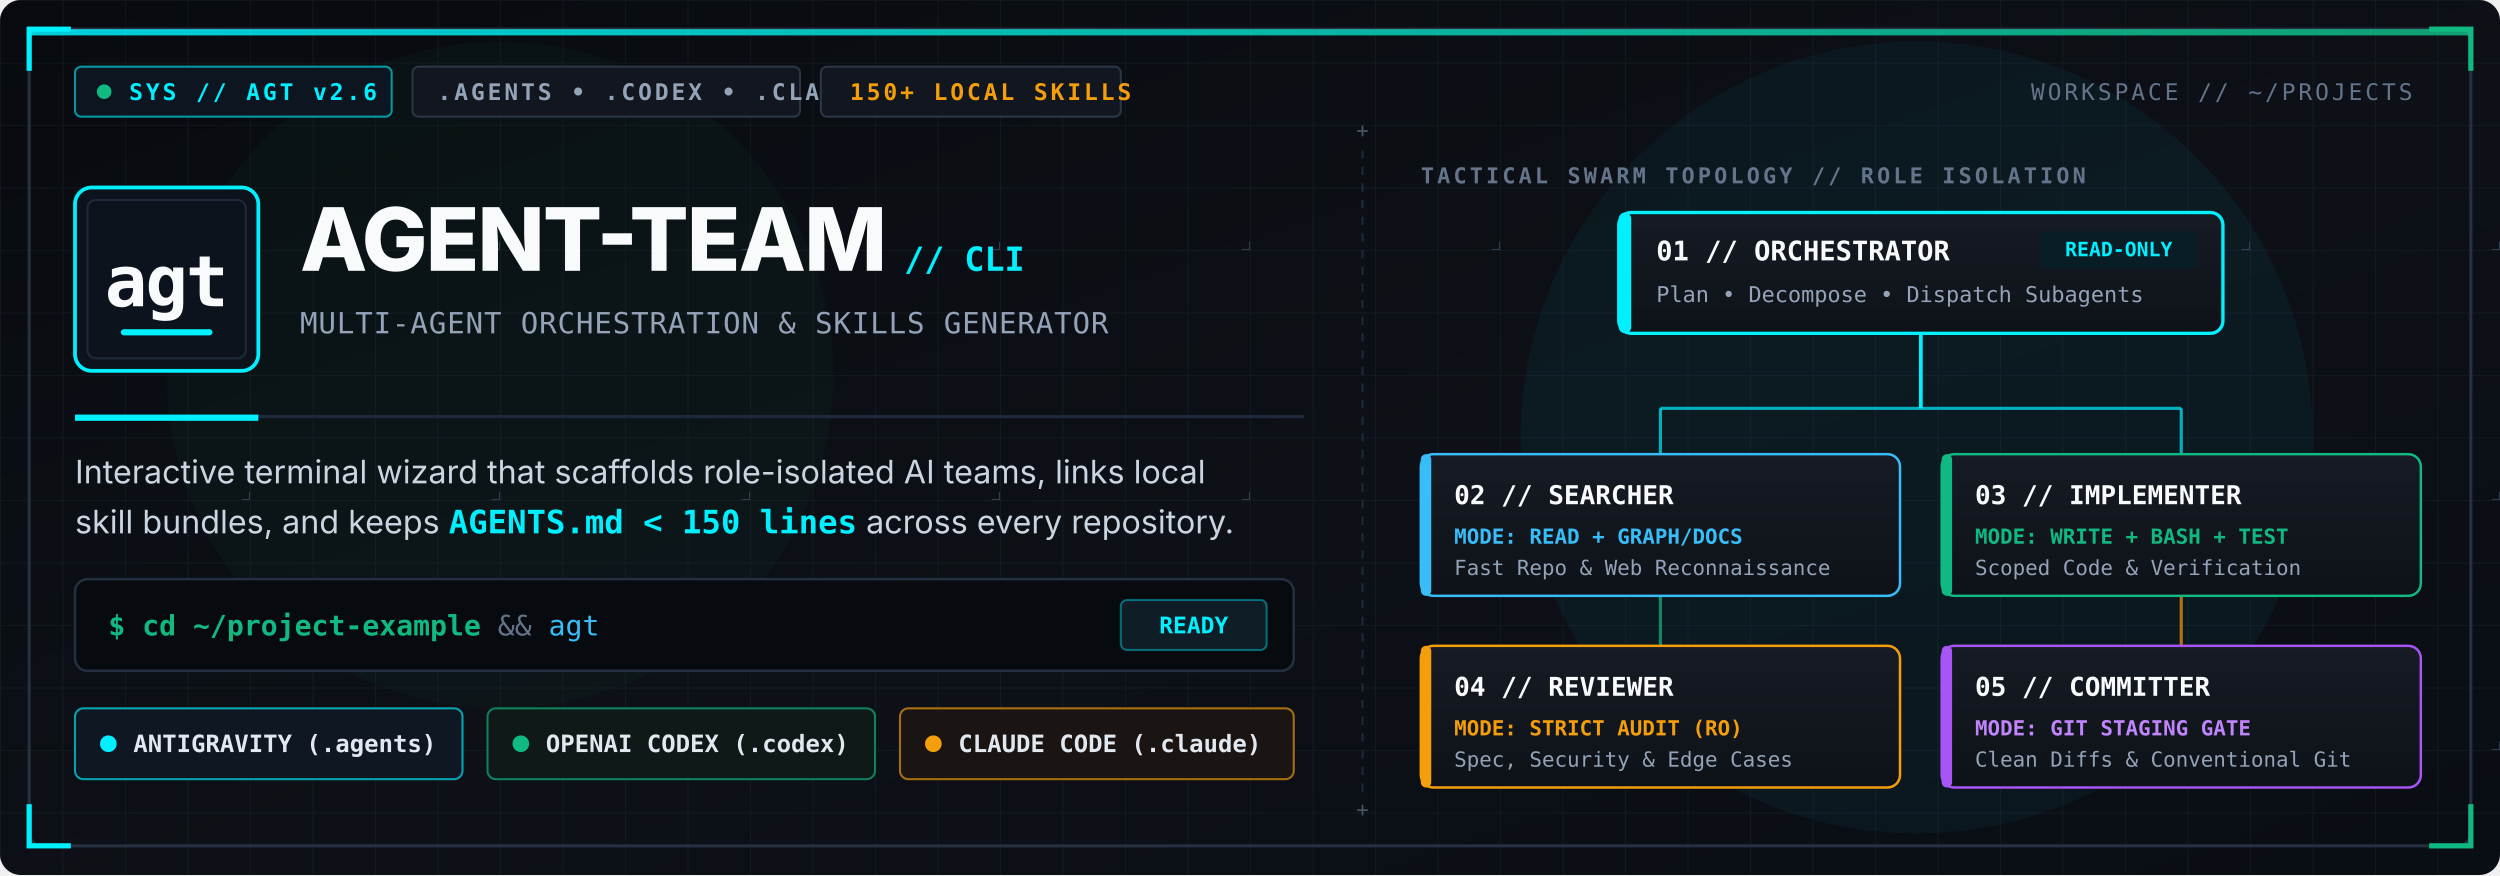
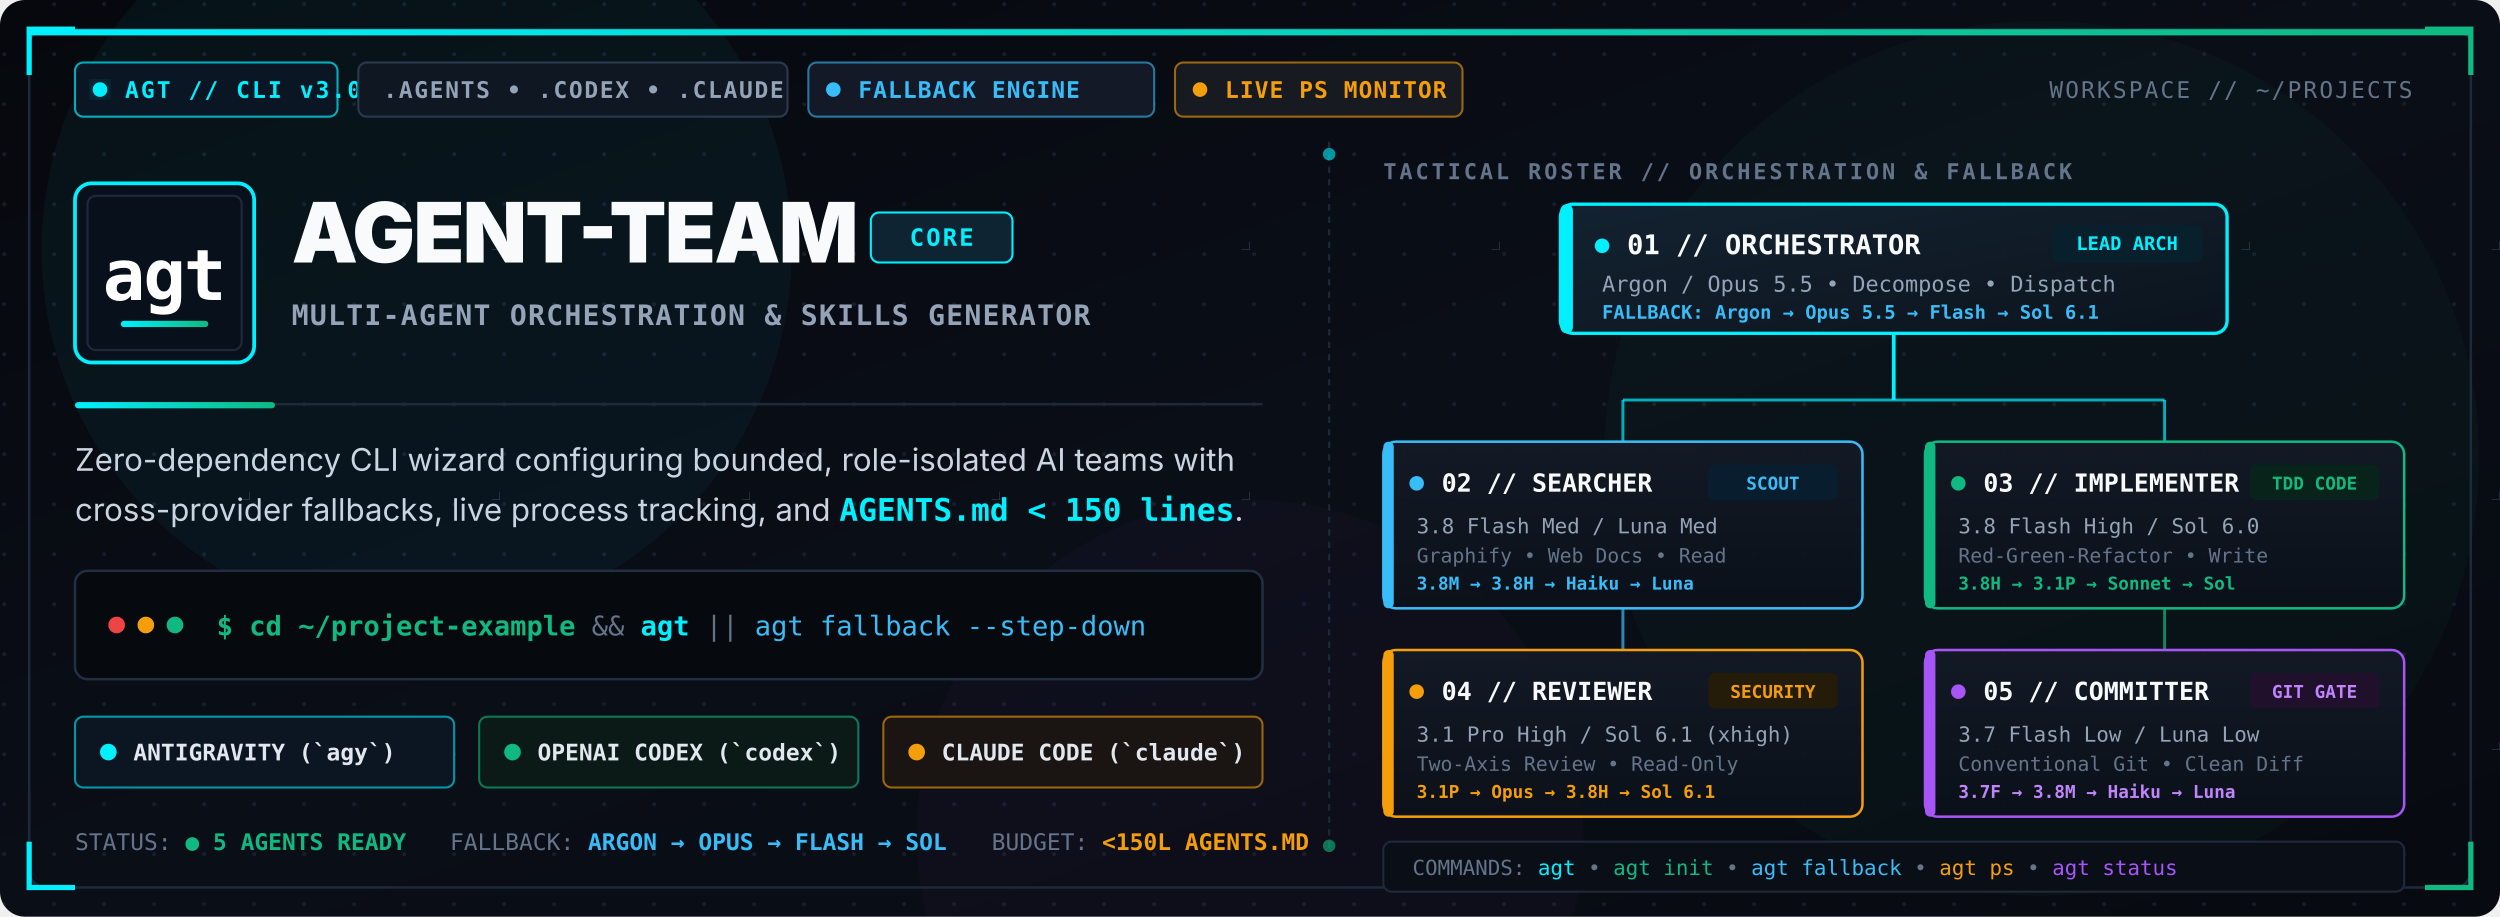
- <svg xmlns="http://www.w3.org/2000/svg" viewBox="0 0 1200 420" width="100%" height="100%">
+ <svg xmlns="http://www.w3.org/2000/svg" viewBox="0 0 1200 440" width="100%" height="100%">
  <defs>
-     <linearGradient id="bgGrad" x1="0%" y1="0%" x2="100%" y2="100%">
-       <stop offset="0%" stop-color="#080A0F" />
-       <stop offset="55%" stop-color="#0D1117" />
-       <stop offset="100%" stop-color="#090D14" />
+     <linearGradient id="bgCanvas" x1="0%" y1="0%" x2="100%" y2="100%">
+       <stop offset="0%" stop-color="#06080D" />
+       <stop offset="50%" stop-color="#0A0E17" />
+       <stop offset="100%" stop-color="#070A10" />
    </linearGradient>
-     <linearGradient id="cyanGlow" x1="0%" y1="0%" x2="100%" y2="0%">
-       <stop offset="0%" stop-color="#00F0FF" stop-opacity="0.85" />
-       <stop offset="100%" stop-color="#10B981" stop-opacity="0.85" />
+     <linearGradient id="neonCyan" x1="0%" y1="0%" x2="100%" y2="0%">
+       <stop offset="0%" stop-color="#00F0FF" />
+       <stop offset="100%" stop-color="#10B981" />
    </linearGradient>
-     <linearGradient id="cardGrad" x1="0%" y1="0%" x2="0%" y2="100%">
-       <stop offset="0%" stop-color="#161B24" />
-       <stop offset="100%" stop-color="#0E1218" />
+     <linearGradient id="purplePink" x1="0%" y1="0%" x2="100%" y2="100%">
+       <stop offset="0%" stop-color="#A855F7" />
+       <stop offset="100%" stop-color="#EC4899" />
    </linearGradient>
-     <pattern id="grid" width="30" height="30" patternUnits="userSpaceOnUse">
-       <path d="M 30 0 L 0 0 0 30" fill="none" stroke="#1E2633" stroke-width="0.7" stroke-opacity="0.55" />
+     <linearGradient id="amberGold" x1="0%" y1="0%" x2="100%" y2="0%">
+       <stop offset="0%" stop-color="#F59E0B" />
+       <stop offset="100%" stop-color="#EF4444" />
+     </linearGradient>
+     <linearGradient id="cardBg" x1="0%" y1="0%" x2="0%" y2="100%">
+       <stop offset="0%" stop-color="#131A26" stop-opacity="0.95" />
+       <stop offset="100%" stop-color="#0B1019" stop-opacity="0.95" />
+     </linearGradient>
+     <linearGradient id="cardOrchBg" x1="0%" y1="0%" x2="100%" y2="100%">
+       <stop offset="0%" stop-color="#132332" stop-opacity="0.95" />
+       <stop offset="100%" stop-color="#0C141E" stop-opacity="0.95" />
+     </linearGradient>
+     <pattern id="dotGrid" width="24" height="24" patternUnits="userSpaceOnUse">
+       <circle cx="2" cy="2" r="1" fill="#1E293B" fill-opacity="0.6" />
    </pattern>
-     <pattern id="crosshairs" width="120" height="120" patternUnits="userSpaceOnUse">
-       <path d="M 116 120 L 124 120 M 120 116 L 120 124" stroke="#303C4E" stroke-width="1" />
+     <pattern id="crosshairGrid" width="120" height="120" patternUnits="userSpaceOnUse">
+       <path d="M 116 120 L 124 120 M 120 116 L 120 124" stroke="#253246" stroke-width="0.8" />
    </pattern>
-     <filter id="softGlow" x="-20%" y="-20%" width="140%" height="140%">
-       <feGaussianBlur stdDeviation="18" result="blur" />
-       <feComposite in="SourceGraphic" in2="blur" operator="over" />
+     <filter id="cyanGlow" x="-20%" y="-20%" width="140%" height="140%">
+       <feGaussianBlur stdDeviation="6" result="blur" />
+       <feMerge>
+         <feMergeNode in="blur" />
+         <feMergeNode in="SourceGraphic" />
+       </feMerge>
    </filter>
  </defs>
-   <rect width="1200" height="420" rx="10" fill="url(#bgGrad)" />
-   <rect width="1200" height="420" rx="10" fill="url(#grid)" />
-   <rect width="1200" height="420" rx="10" fill="url(#crosshairs)" />
-   <circle cx="920" cy="210" r="190" fill="#00F0FF" fill-opacity="0.045" />
-   <circle cx="240" cy="180" r="160" fill="#10B981" fill-opacity="0.035" />
-   <rect x="14" y="14" width="1172" height="392" rx="6" fill="none" stroke="#263040" stroke-width="1.5" />
-   <rect x="14" y="14" width="1172" height="3" fill="url(#cyanGlow)" />
-   <path d="M 14 34 L 14 14 L 34 14" fill="none" stroke="#00F0FF" stroke-width="2.5" />
-   <path d="M 1166 14 L 1186 14 L 1186 34" fill="none" stroke="#10B981" stroke-width="2.5" />
-   <path d="M 14 386 L 14 406 L 34 406" fill="none" stroke="#00F0FF" stroke-width="2.5" />
-   <path d="M 1166 406 L 1186 406 L 1186 386" fill="none" stroke="#10B981" stroke-width="2.5" />
-   <g font-family="ui-monospace, 'JetBrains Mono', 'SFMono-Regular', Menlo, Consolas, monospace" font-size="11" letter-spacing="1.4">
-     <rect x="36" y="32" width="152" height="24" rx="3" fill="#0D1520" stroke="#00F0FF" stroke-width="1" stroke-opacity="0.6" />
-     <circle cx="50" cy="44" r="3.5" fill="#10B981" />
-     <text x="62" y="48" fill="#00F0FF" font-weight="700">SYS // AGT v2.6</text>
-     <rect x="198" y="32" width="186" height="24" rx="3" fill="#11161F" stroke="#2A3546" stroke-width="1" />
-     <text x="210" y="48" fill="#94A3B8" font-weight="600">.AGENTS • .CODEX • .CLAUDE</text>
-     <rect x="394" y="32" width="144" height="24" rx="3" fill="#11161F" stroke="#2A3546" stroke-width="1" />
-     <text x="408" y="48" fill="#F59E0B" font-weight="600">150+ LOCAL SKILLS</text>
-     <text x="1158" y="48" fill="#64748B" text-anchor="end">WORKSPACE // ~/PROJECTS</text>
+   <rect width="1200" height="440" rx="12" fill="url(#bgCanvas)" />
+   <rect width="1200" height="440" rx="12" fill="url(#dotGrid)" />
+   <rect width="1200" height="440" rx="12" fill="url(#crosshairGrid)" />
+   <circle cx="200" cy="120" r="180" fill="#00F0FF" fill-opacity="0.045" />
+   <circle cx="980" cy="220" r="210" fill="#10B981" fill-opacity="0.04" />
+   <circle cx="600" cy="400" r="160" fill="#A855F7" fill-opacity="0.03" />
+   <rect x="14" y="14" width="1172" height="412" rx="8" fill="none" stroke="#1E293B" stroke-width="1.2" />
+   <rect x="14" y="14" width="1172" height="3" rx="1.5" fill="url(#neonCyan)" />
+   <path d="M 14 36 L 14 14 L 36 14" fill="none" stroke="#00F0FF" stroke-width="2.5" />
+   <path d="M 1164 14 L 1186 14 L 1186 36" fill="none" stroke="#10B981" stroke-width="2.5" />
+   <path d="M 14 404 L 14 426 L 36 426" fill="none" stroke="#00F0FF" stroke-width="2.5" />
+   <path d="M 1164 426 L 1186 426 L 1186 404" fill="none" stroke="#10B981" stroke-width="2.5" />
+   <g font-family="ui-monospace, 'JetBrains Mono', 'SFMono-Regular', Menlo, Consolas, monospace" font-size="11">
+     <rect x="36" y="30" width="126" height="26" rx="4" fill="#0A1624" stroke="#00F0FF" stroke-width="1" stroke-opacity="0.7" />
+     <circle cx="48" cy="43" r="3.5" fill="#00F0FF" filter="url(#cyanGlow)" />
+     <text x="60" y="47" fill="#00F0FF" font-weight="800" letter-spacing="1">AGT // CLI v3.0</text>
+     <rect x="172" y="30" width="206" height="26" rx="4" fill="#0F1722" stroke="#2B394E" stroke-width="1" />
+     <text x="184" y="47" fill="#94A3B8" font-weight="600" letter-spacing="0.8">.AGENTS • .CODEX • .CLAUDE</text>
+     <rect x="388" y="30" width="166" height="26" rx="4" fill="#131926" stroke="#38BDF8" stroke-width="1" stroke-opacity="0.6" />
+     <circle cx="400" cy="43" r="3.5" fill="#38BDF8" />
+     <text x="412" y="47" fill="#38BDF8" font-weight="700" letter-spacing="0.5">FALLBACK ENGINE</text>
+     <rect x="564" y="30" width="138" height="26" rx="4" fill="#171A21" stroke="#F59E0B" stroke-width="1" stroke-opacity="0.6" />
+     <circle cx="576" cy="43" r="3.5" fill="#F59E0B" />
+     <text x="588" y="47" fill="#F59E0B" font-weight="700" letter-spacing="0.5">LIVE PS MONITOR</text>
+     <text x="1158" y="47" fill="#64748B" text-anchor="end" font-weight="500" letter-spacing="1">WORKSPACE // ~/PROJECTS</text>
  </g>
-   <g transform="translate(36, 86)">
-     <rect x="0" y="4" width="88" height="88" rx="8" fill="#0C131C" stroke="#00F0FF" stroke-width="1.8" />
-     <rect x="6" y="10" width="76" height="76" rx="4" fill="none" stroke="#1E293B" stroke-width="1" />
-     <text x="44" y="61" text-anchor="middle" fill="#F8FAFC" font-family="ui-monospace, 'JetBrains Mono', Menlo, Consolas, monospace" font-size="34" font-weight="800" letter-spacing="-1">agt</text>
-     <rect x="22" y="72" width="44" height="3" rx="1.5" fill="#00F0FF" />
-     <text x="108" y="44" fill="#F8FAFC" font-family="-apple-system, BlinkMacSystemFont, 'Inter', 'Segoe UI', sans-serif" font-size="42" font-weight="800" letter-spacing="-0.8">AGENT-TEAM</text>
-     <text x="398" y="44" fill="#00F0FF" font-family="ui-monospace, 'JetBrains Mono', Menlo, monospace" font-size="16" font-weight="700">// CLI</text>
-     <text x="108" y="74" fill="#94A3B8" font-family="ui-monospace, 'JetBrains Mono', Menlo, Consolas, monospace" font-size="14" font-weight="500" letter-spacing="0.4">MULTI-AGENT ORCHESTRATION &amp; SKILLS GENERATOR</text>
-     <line x1="0" y1="114" x2="590" y2="114" stroke="#1E293B" stroke-width="1.5" />
-     <rect x="0" y="113" width="88" height="3" fill="#00F0FF" />
-     <text x="0" y="146" fill="#CBD5E1" font-family="-apple-system, BlinkMacSystemFont, 'Inter', 'Segoe UI', sans-serif" font-size="15.5" font-weight="400">
-       Interactive terminal wizard that scaffolds role-isolated AI teams, links local
+   <g transform="translate(36, 84)">
+     <rect x="0" y="4" width="86" height="86" rx="8" fill="#08101C" stroke="#00F0FF" stroke-width="1.8" />
+     <rect x="6" y="10" width="74" height="74" rx="4" fill="none" stroke="#1E2A3A" stroke-width="1" />
+     <text x="43" y="60" text-anchor="middle" fill="#FFFFFF" font-family="ui-monospace, 'JetBrains Mono', Menlo, monospace" font-size="34" font-weight="900" letter-spacing="-1">agt</text>
+     <rect x="22" y="70" width="42" height="3" rx="1.5" fill="url(#neonCyan)" />
+     <text x="104" y="42" fill="#F8FAFC" font-family="-apple-system, BlinkMacSystemFont, 'Inter', 'Segoe UI', sans-serif" font-size="40" font-weight="900" letter-spacing="-0.8">AGENT-TEAM</text>
+     <rect x="382" y="18" width="68" height="24" rx="4" fill="#0F2432" stroke="#00F0FF" stroke-width="1" />
+     <text x="416" y="34" text-anchor="middle" fill="#00F0FF" font-family="ui-monospace, monospace" font-size="11.5" font-weight="800" letter-spacing="1">CORE</text>
+     <text x="104" y="72" fill="#94A3B8" font-family="ui-monospace, 'JetBrains Mono', Menlo, monospace" font-size="13.5" font-weight="600" letter-spacing="0.6">MULTI-AGENT ORCHESTRATION &amp; SKILLS GENERATOR</text>
+     <line x1="0" y1="110" x2="570" y2="110" stroke="#1E293B" stroke-width="1.2" />
+     <rect x="0" y="109" width="96" height="3" rx="1.5" fill="url(#neonCyan)" />
+     <text x="0" y="142" fill="#CBD5E1" font-family="-apple-system, BlinkMacSystemFont, 'Inter', 'Segoe UI', sans-serif" font-size="15" font-weight="400">
+       Zero-dependency CLI wizard configuring bounded, role-isolated AI teams with
    </text>
-     <text x="0" y="170" fill="#CBD5E1" font-family="-apple-system, BlinkMacSystemFont, 'Inter', 'Segoe UI', sans-serif" font-size="15.5" font-weight="400">
-       skill bundles, and keeps <tspan fill="#00F0FF" font-family="ui-monospace, monospace" font-weight="600">AGENTS.md &lt; 150 lines</tspan> across every repository.
+     <text x="0" y="166" fill="#CBD5E1" font-family="-apple-system, BlinkMacSystemFont, 'Inter', 'Segoe UI', sans-serif" font-size="15" font-weight="400">
+       cross-provider fallbacks, live process tracking, and <tspan fill="#00F0FF" font-family="ui-monospace, monospace" font-weight="700">AGENTS.md &lt; 150 lines</tspan>.
    </text>
-     <rect x="0" y="192" width="585" height="44" rx="6" fill="#070A0E" stroke="#243042" stroke-width="1.2" />
-     <text x="16" y="219" font-family="ui-monospace, 'JetBrains Mono', Menlo, Consolas, monospace" font-size="13.5">
+     <rect x="0" y="190" width="570" height="52" rx="6" fill="#06090E" stroke="#222F42" stroke-width="1.2" />
+     <circle cx="20" cy="216" r="4" fill="#EF4444" />
+     <circle cx="34" cy="216" r="4" fill="#F59E0B" />
+     <circle cx="48" cy="216" r="4" fill="#10B981" />
+     <text x="68" y="221" font-family="ui-monospace, 'JetBrains Mono', Menlo, Consolas, monospace" font-size="13">
      <tspan fill="#10B981" font-weight="700">$ cd ~/project-example</tspan>
      <tspan fill="#64748B"> &amp;&amp; </tspan>
-       <tspan fill="#38BDF8">agt</tspan>
+       <tspan fill="#00F0FF" font-weight="700">agt</tspan>
+       <tspan fill="#64748B"> || </tspan>
+       <tspan fill="#38BDF8">agt fallback --step-down</tspan>
    </text>
-     <rect x="502" y="202" width="70" height="24" rx="3" fill="#0F1D26" stroke="#00F0FF" stroke-opacity="0.4" />
-     <text x="537" y="218" text-anchor="middle" fill="#00F0FF" font-family="ui-monospace, monospace" font-size="11" font-weight="700">READY</text>
-     <g transform="translate(0, 254)" font-family="ui-monospace, 'JetBrains Mono', Menlo, Consolas, monospace" font-size="11.5" font-weight="700">
-       <rect x="0" y="0" width="186" height="34" rx="4" fill="#0E1722" stroke="#00F0FF" stroke-width="1" stroke-opacity="0.65" />
+     <g transform="translate(0, 260)" font-family="ui-monospace, 'JetBrains Mono', Menlo, Consolas, monospace" font-size="11" font-weight="700">
+       <rect x="0" y="0" width="182" height="34" rx="4" fill="#0B1622" stroke="#00F0FF" stroke-width="1" stroke-opacity="0.6" />
      <circle cx="16" cy="17" r="4" fill="#00F0FF" />
-       <text x="28" y="21" fill="#E2E8F0">ANTIGRAVITY (.agents)</text>
-       <rect x="198" y="0" width="186" height="34" rx="4" fill="#0E1918" stroke="#10B981" stroke-width="1" stroke-opacity="0.65" />
-       <circle cx="214" cy="17" r="4" fill="#10B981" />
-       <text x="226" y="21" fill="#E2E8F0">OPENAI CODEX (.codex)</text>
-       <rect x="396" y="0" width="189" height="34" rx="4" fill="#1A1512" stroke="#F59E0B" stroke-width="1" stroke-opacity="0.65" />
-       <circle cx="412" cy="17" r="4" fill="#F59E0B" />
-       <text x="424" y="21" fill="#E2E8F0">CLAUDE CODE (.claude)</text>
+       <text x="28" y="21" fill="#E2E8F0">ANTIGRAVITY (`agy`)</text>
+       <rect x="194" y="0" width="182" height="34" rx="4" fill="#0B1A17" stroke="#10B981" stroke-width="1" stroke-opacity="0.6" />
+       <circle cx="210" cy="17" r="4" fill="#10B981" />
+       <text x="222" y="21" fill="#E2E8F0">OPENAI CODEX (`codex`)</text>
+       <rect x="388" y="0" width="182" height="34" rx="4" fill="#1A1412" stroke="#F59E0B" stroke-width="1" stroke-opacity="0.6" />
+       <circle cx="404" cy="17" r="4" fill="#F59E0B" />
+       <text x="416" y="21" fill="#E2E8F0">CLAUDE CODE (`claude`)</text>
+     </g>
+     <g transform="translate(0, 308)" font-family="ui-monospace, monospace" font-size="11" fill="#64748B">
+       <text x="0" y="16">STATUS: <tspan fill="#10B981" font-weight="700">● 5 AGENTS READY</tspan>
+       </text>
+       <text x="180" y="16">FALLBACK: <tspan fill="#38BDF8" font-weight="700">ARGON → OPUS → FLASH → SOL</tspan>
+       </text>
+       <text x="440" y="16">BUDGET: <tspan fill="#F59E0B" font-weight="700">&lt;150L AGENTS.MD</tspan>
+       </text>
    </g>
  </g>
-   <line x1="654" y1="72" x2="654" y2="380" stroke="#1E293B" stroke-width="1" stroke-dasharray="4 4" />
-   <text x="654" y="66" text-anchor="middle" fill="#475569" font-family="ui-monospace, monospace" font-size="10">+</text>
-   <text x="654" y="392" text-anchor="middle" fill="#475569" font-family="ui-monospace, monospace" font-size="10">+</text>
-   <g transform="translate(682, 74)" font-family="ui-monospace, 'JetBrains Mono', Menlo, Consolas, monospace">
-     <text x="0" y="14" fill="#64748B" font-size="10.5" font-weight="700" letter-spacing="1.5">TACTICAL SWARM TOPOLOGY // ROLE ISOLATION</text>
-     <path d="M 240 86 L 240 122" stroke="#00F0FF" stroke-width="1.8" />
-     <path d="M 115 122 L 365 122" stroke="#00F0FF" stroke-width="1.5" stroke-opacity="0.7" />
-     <path d="M 115 122 L 115 144" stroke="#00F0FF" stroke-width="1.5" stroke-opacity="0.7" />
-     <path d="M 365 122 L 365 144" stroke="#00F0FF" stroke-width="1.5" stroke-opacity="0.7" />
-     <path d="M 115 212 L 115 236" stroke="#10B981" stroke-width="1.5" stroke-opacity="0.7" />
-     <path d="M 365 212 L 365 236" stroke="#F59E0B" stroke-width="1.5" stroke-opacity="0.7" />
-     <g transform="translate(95, 28)">
-       <rect x="0" y="0" width="290" height="58" rx="6" fill="url(#cardGrad)" stroke="#00F0FF" stroke-width="1.6" />
-       <rect x="0" y="0" width="6" height="58" rx="3" fill="#00F0FF" />
-       <text x="18" y="23" fill="#F8FAFC" font-size="13" font-weight="800">01 // ORCHESTRATOR</text>
-       <rect x="202" y="9" width="76" height="18" rx="3" fill="#091D26" />
-       <text x="240" y="21" text-anchor="middle" fill="#00F0FF" font-size="9.5" font-weight="700">READ-ONLY</text>
-       <text x="18" y="43" fill="#94A3B8" font-size="10.5">Plan • Decompose • Dispatch Subagents</text>
+   <line x1="638" y1="68" x2="638" y2="410" stroke="#1E293B" stroke-width="1" stroke-dasharray="3 3" />
+   <circle cx="638" cy="74" r="3" fill="#00F0FF" fill-opacity="0.6" />
+   <circle cx="638" cy="406" r="3" fill="#10B981" fill-opacity="0.6" />
+   <g transform="translate(664, 72)" font-family="ui-monospace, 'JetBrains Mono', Menlo, Consolas, monospace">
+     <text x="0" y="14" fill="#64748B" font-size="10.5" font-weight="700" letter-spacing="1.4">TACTICAL ROSTER // ORCHESTRATION &amp; FALLBACK</text>
+     <path d="M 245 88 L 245 120" stroke="#00F0FF" stroke-width="1.8" />
+     <path d="M 115 120 L 375 120" stroke="#00F0FF" stroke-width="1.4" stroke-opacity="0.7" />
+     <path d="M 115 120 L 115 140" stroke="#00F0FF" stroke-width="1.4" stroke-opacity="0.7" />
+     <path d="M 375 120 L 375 140" stroke="#00F0FF" stroke-width="1.4" stroke-opacity="0.7" />
+     <path d="M 115 220 L 115 240" stroke="#38BDF8" stroke-width="1.4" stroke-opacity="0.7" />
+     <path d="M 375 220 L 375 240" stroke="#10B981" stroke-width="1.4" stroke-opacity="0.7" />
+     <g transform="translate(85, 26)">
+       <rect x="0" y="0" width="320" height="62" rx="6" fill="url(#cardOrchBg)" stroke="#00F0FF" stroke-width="1.6" />
+       <rect x="0" y="0" width="6" height="62" rx="3" fill="#00F0FF" />
+       <circle cx="20" cy="20" r="3.5" fill="#00F0FF" />
+       <text x="32" y="24" fill="#F8FAFC" font-size="13" font-weight="800">01 // ORCHESTRATOR</text>
+       <rect x="236" y="10" width="72" height="18" rx="3" fill="#07202B" />
+       <text x="272" y="22" text-anchor="middle" fill="#00F0FF" font-size="9" font-weight="800">LEAD ARCH</text>
+       <text x="20" y="42" fill="#94A3B8" font-size="10.5">Argon / Opus 5.5 • Decompose • Dispatch</text>
+       <text x="20" y="55" fill="#38BDF8" font-size="9" font-weight="600">FALLBACK: Argon → Opus 5.5 → Flash → Sol 6.1</text>
    </g>
-     <g transform="translate(0, 144)">
-       <rect x="0" y="0" width="230" height="68" rx="6" fill="url(#cardGrad)" stroke="#38BDF8" stroke-width="1.2" />
-       <rect x="0" y="0" width="5" height="68" rx="2.5" fill="#38BDF8" />
-       <text x="16" y="24" fill="#F8FAFC" font-size="12.5" font-weight="700">02 // SEARCHER</text>
-       <text x="16" y="43" fill="#38BDF8" font-size="10" font-weight="600">MODE: READ + GRAPH/DOCS</text>
-       <text x="16" y="58" fill="#94A3B8" font-size="10">Fast Repo &amp; Web Reconnaissance</text>
+     <g transform="translate(0, 140)">
+       <rect x="0" y="0" width="230" height="80" rx="6" fill="url(#cardBg)" stroke="#38BDF8" stroke-width="1.2" />
+       <rect x="0" y="0" width="5" height="80" rx="2.5" fill="#38BDF8" />
+       <circle cx="16" cy="20" r="3.5" fill="#38BDF8" />
+       <text x="28" y="24" fill="#F8FAFC" font-size="12" font-weight="800">02 // SEARCHER</text>
+       <rect x="156" y="11" width="62" height="17" rx="3" fill="#081E2E" />
+       <text x="187" y="23" text-anchor="middle" fill="#38BDF8" font-size="8.5" font-weight="700">SCOUT</text>
+       <text x="16" y="44" fill="#94A3B8" font-size="10">3.8 Flash Med / Luna Med</text>
+       <text x="16" y="58" fill="#64748B" font-size="9.5">Graphify • Web Docs • Read</text>
+       <text x="16" y="71" fill="#38BDF8" font-size="8.5" font-weight="600">3.8M → 3.8H → Haiku → Luna</text>
    </g>
-     <g transform="translate(250, 144)">
-       <rect x="0" y="0" width="230" height="68" rx="6" fill="url(#cardGrad)" stroke="#10B981" stroke-width="1.2" />
-       <rect x="0" y="0" width="5" height="68" rx="2.5" fill="#10B981" />
-       <text x="16" y="24" fill="#F8FAFC" font-size="12.5" font-weight="700">03 // IMPLEMENTER</text>
-       <text x="16" y="43" fill="#10B981" font-size="10" font-weight="600">MODE: WRITE + BASH + TEST</text>
-       <text x="16" y="58" fill="#94A3B8" font-size="10">Scoped Code &amp; Verification</text>
+     <g transform="translate(260, 140)">
+       <rect x="0" y="0" width="230" height="80" rx="6" fill="url(#cardBg)" stroke="#10B981" stroke-width="1.2" />
+       <rect x="0" y="0" width="5" height="80" rx="2.5" fill="#10B981" />
+       <circle cx="16" cy="20" r="3.5" fill="#10B981" />
+       <text x="28" y="24" fill="#F8FAFC" font-size="12" font-weight="800">03 // IMPLEMENTER</text>
+       <rect x="156" y="11" width="62" height="17" rx="3" fill="#08241A" />
+       <text x="187" y="23" text-anchor="middle" fill="#10B981" font-size="8.5" font-weight="700">TDD CODE</text>
+       <text x="16" y="44" fill="#94A3B8" font-size="10">3.8 Flash High / Sol 6.0</text>
+       <text x="16" y="58" fill="#64748B" font-size="9.5">Red-Green-Refactor • Write</text>
+       <text x="16" y="71" fill="#10B981" font-size="8.5" font-weight="600">3.8H → 3.1P → Sonnet → Sol</text>
    </g>
-     <g transform="translate(0, 236)">
-       <rect x="0" y="0" width="230" height="68" rx="6" fill="url(#cardGrad)" stroke="#F59E0B" stroke-width="1.2" />
-       <rect x="0" y="0" width="5" height="68" rx="2.5" fill="#F59E0B" />
-       <text x="16" y="24" fill="#F8FAFC" font-size="12.5" font-weight="700">04 // REVIEWER</text>
-       <text x="16" y="43" fill="#F59E0B" font-size="10" font-weight="600">MODE: STRICT AUDIT (RO)</text>
-       <text x="16" y="58" fill="#94A3B8" font-size="10">Spec, Security &amp; Edge Cases</text>
+     <g transform="translate(0, 240)">
+       <rect x="0" y="0" width="230" height="80" rx="6" fill="url(#cardBg)" stroke="#F59E0B" stroke-width="1.2" />
+       <rect x="0" y="0" width="5" height="80" rx="2.5" fill="#F59E0B" />
+       <circle cx="16" cy="20" r="3.5" fill="#F59E0B" />
+       <text x="28" y="24" fill="#F8FAFC" font-size="12" font-weight="800">04 // REVIEWER</text>
+       <rect x="156" y="11" width="62" height="17" rx="3" fill="#241B08" />
+       <text x="187" y="23" text-anchor="middle" fill="#F59E0B" font-size="8.5" font-weight="700">SECURITY</text>
+       <text x="16" y="44" fill="#94A3B8" font-size="10">3.1 Pro High / Sol 6.1 (xhigh)</text>
+       <text x="16" y="58" fill="#64748B" font-size="9.5">Two-Axis Review • Read-Only</text>
+       <text x="16" y="71" fill="#F59E0B" font-size="8.5" font-weight="600">3.1P → Opus → 3.8H → Sol 6.1</text>
    </g>
-     <g transform="translate(250, 236)">
-       <rect x="0" y="0" width="230" height="68" rx="6" fill="url(#cardGrad)" stroke="#A855F7" stroke-width="1.2" />
-       <rect x="0" y="0" width="5" height="68" rx="2.5" fill="#A855F7" />
-       <text x="16" y="24" fill="#F8FAFC" font-size="12.5" font-weight="700">05 // COMMITTER</text>
-       <text x="16" y="43" fill="#C084FC" font-size="10" font-weight="600">MODE: GIT STAGING GATE</text>
-       <text x="16" y="58" fill="#94A3B8" font-size="10">Clean Diffs &amp; Conventional Git</text>
+     <g transform="translate(260, 240)">
+       <rect x="0" y="0" width="230" height="80" rx="6" fill="url(#cardBg)" stroke="#A855F7" stroke-width="1.2" />
+       <rect x="0" y="0" width="5" height="80" rx="2.5" fill="#A855F7" />
+       <circle cx="16" cy="20" r="3.5" fill="#A855F7" />
+       <text x="28" y="24" fill="#F8FAFC" font-size="12" font-weight="800">05 // COMMITTER</text>
+       <rect x="156" y="11" width="62" height="17" rx="3" fill="#20102B" />
+       <text x="187" y="23" text-anchor="middle" fill="#C084FC" font-size="8.5" font-weight="700">GIT GATE</text>
+       <text x="16" y="44" fill="#94A3B8" font-size="10">3.7 Flash Low / Luna Low</text>
+       <text x="16" y="58" fill="#64748B" font-size="9.5">Conventional Git • Clean Diff</text>
+       <text x="16" y="71" fill="#C084FC" font-size="8.5" font-weight="600">3.7F → 3.8M → Haiku → Luna</text>
+     </g>
+     <g transform="translate(0, 332)" font-size="10" fill="#64748B">
+       <rect x="0" y="0" width="490" height="24" rx="4" fill="#0A0E17" stroke="#1E293B" stroke-width="1" />
+       <text x="14" y="16">COMMANDS: <tspan fill="#00F0FF">agt</tspan> • <tspan fill="#10B981">agt init</tspan> • <tspan fill="#38BDF8">agt fallback</tspan> • <tspan fill="#F59E0B">agt ps</tspan> • <tspan fill="#A855F7">agt status</tspan>
+       </text>
    </g>
  </g>
</svg>
